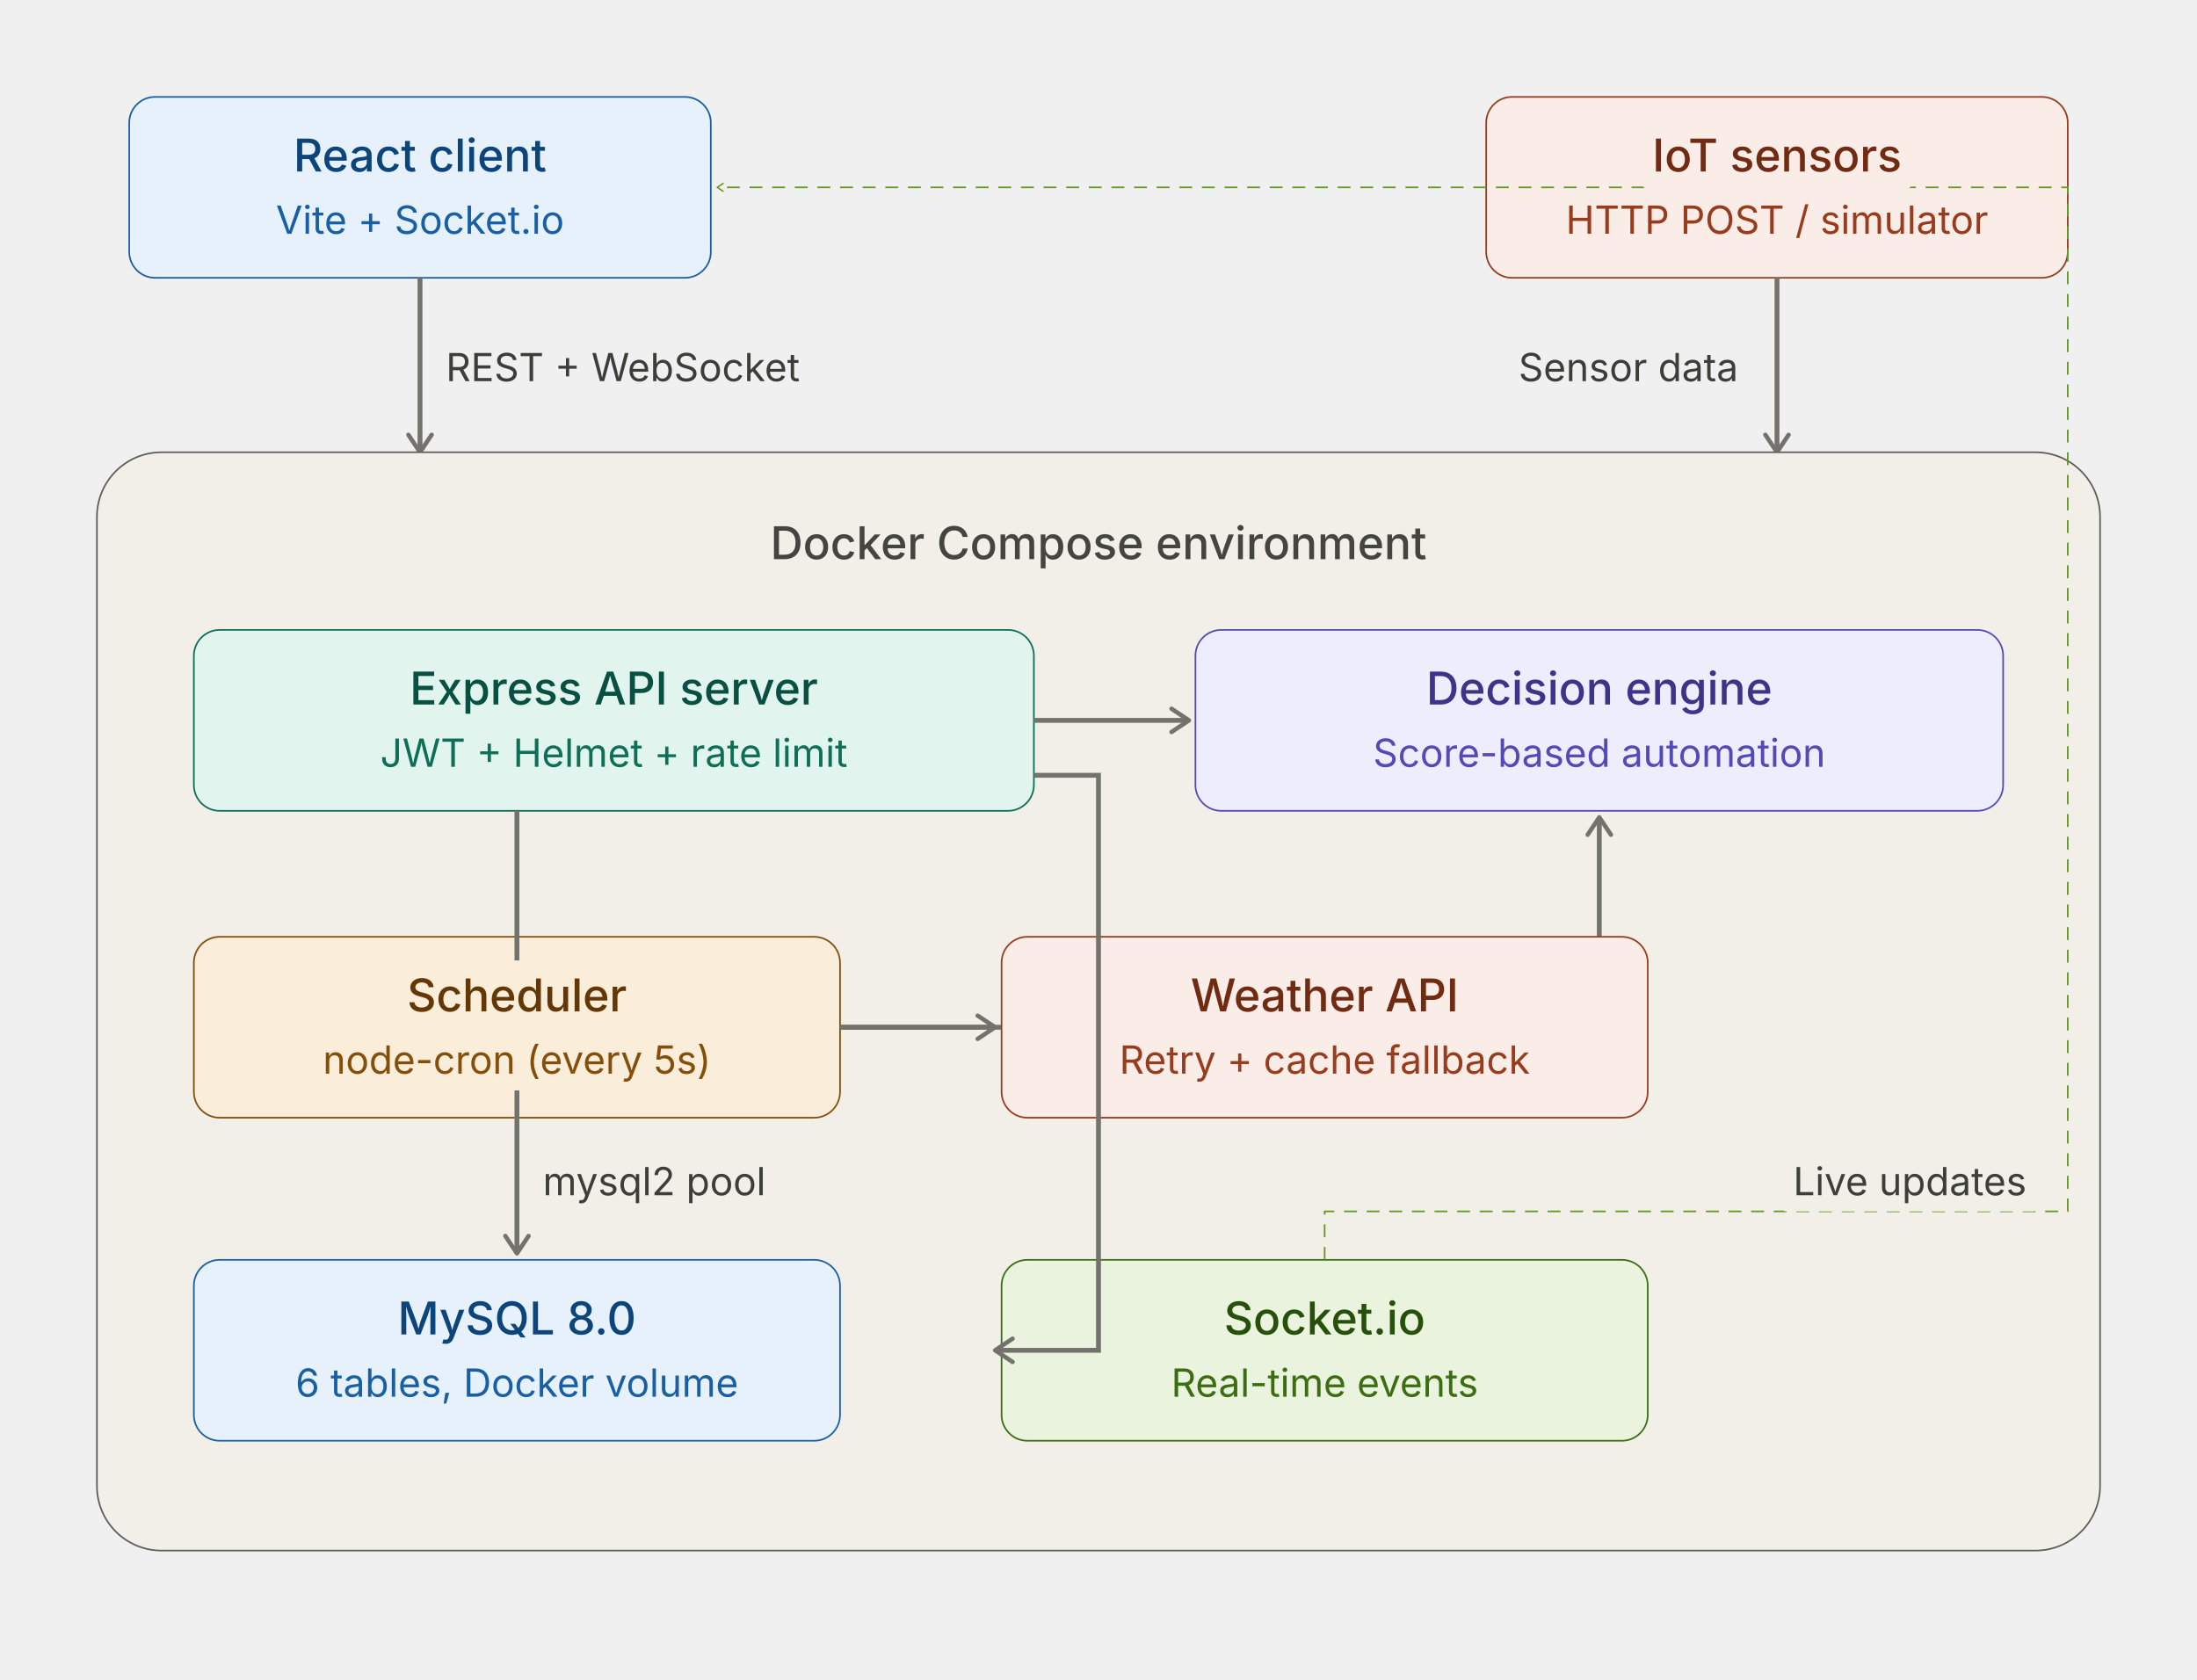
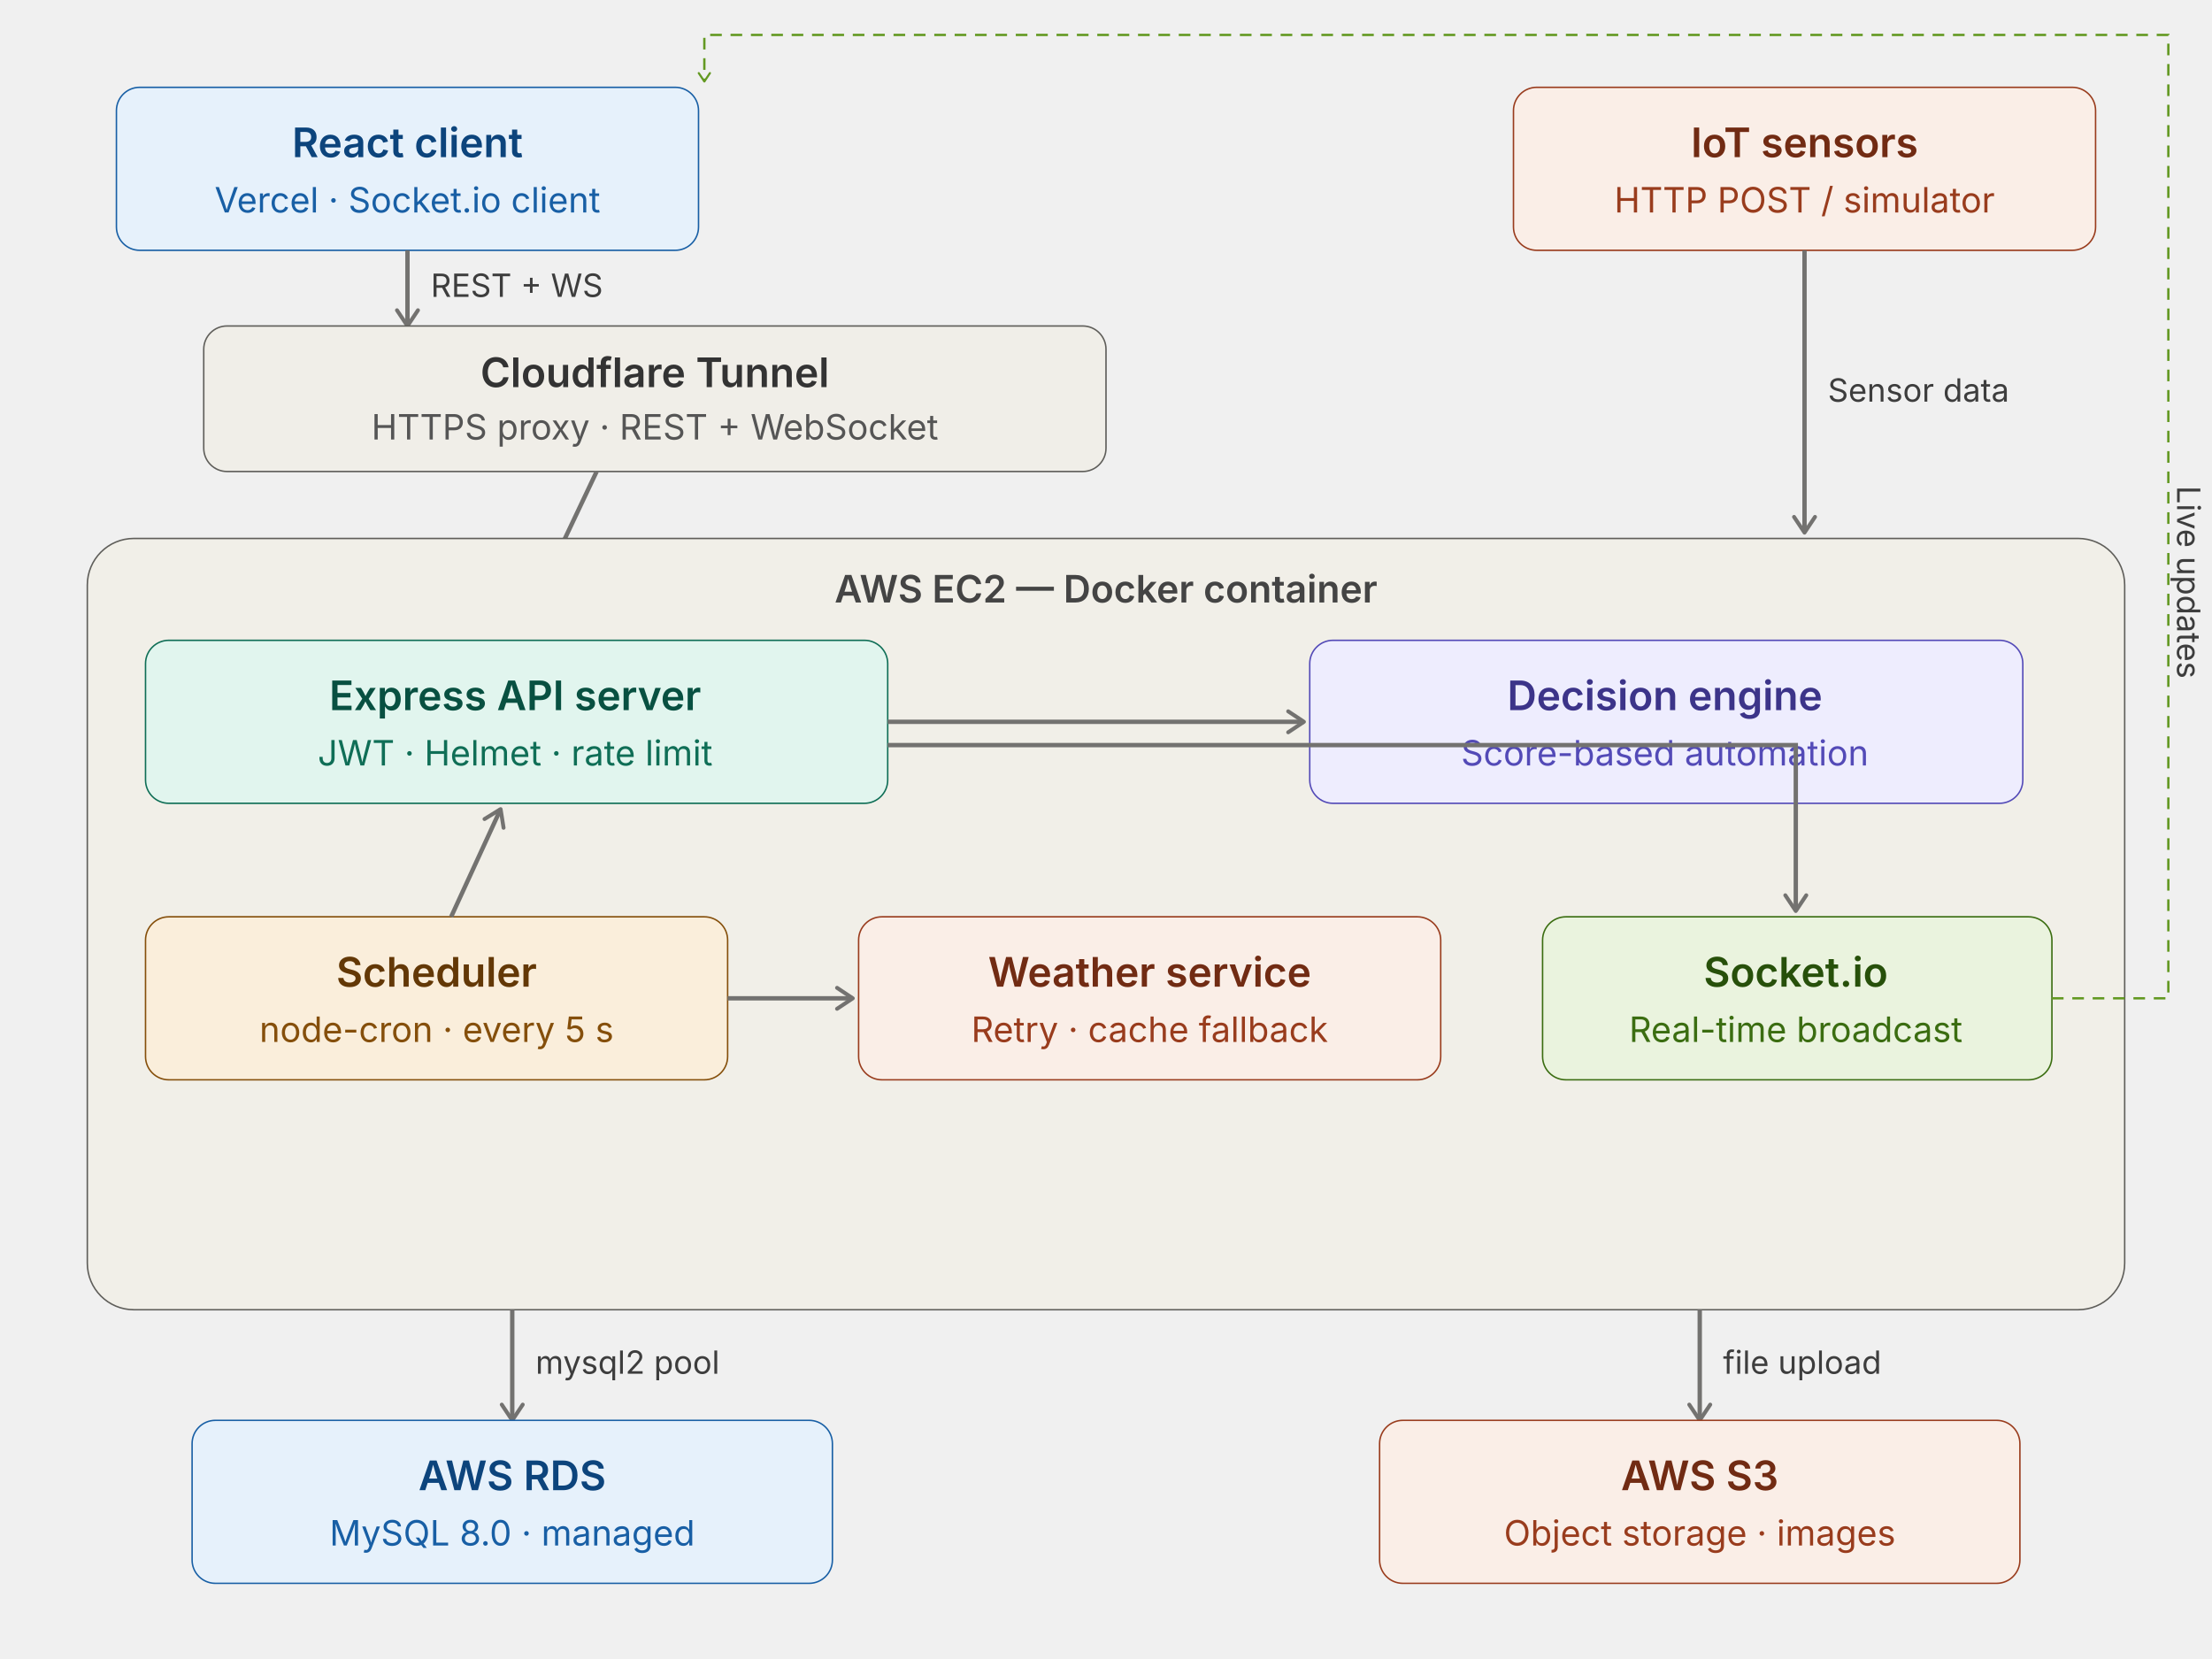
- <svg xmlns="http://www.w3.org/2000/svg" width="100%" viewBox="0 0 680 520">
+ <svg xmlns="http://www.w3.org/2000/svg" width="100%" viewBox="0 0 760 570" font-family="system-ui,-apple-system,BlinkMacSystemFont,'Segoe UI',sans-serif">
  <defs>
-     <marker id="arrow" viewBox="0 0 10 10" refX="8" refY="5" markerWidth="6" markerHeight="6" orient="auto-start-reverse">
-       <path d="M2 1L8 5L2 9" fill="none" stroke="context-stroke" stroke-width="1.5" stroke-linecap="round" stroke-linejoin="round" />
+     <marker id="a" viewBox="0 0 10 10" refX="8" refY="5" markerWidth="6" markerHeight="6" orient="auto-start-reverse">
+       <path d="M2 1L8 5L2 9" fill="none" stroke="#737270" stroke-width="1.5" stroke-linecap="round" stroke-linejoin="round" />
    </marker>
-     <mask id="imagine-text-gaps-jb7yns" maskUnits="userSpaceOnUse">
-       <rect x="0" y="0" width="680" height="520" fill="white" />
-       <rect x="86.349" y="37.311" width="87.303" height="21.378" fill="black" rx="2" />
-       <rect x="81.926" y="58.444" width="96.149" height="19.111" fill="black" rx="2" />
-       <rect x="508.324" y="37.311" width="83.352" height="21.378" fill="black" rx="2" />
-       <rect x="483.399" y="58.444" width="133.203" height="19.111" fill="black" rx="2" />
-       <rect x="134" y="103.911" width="114.361" height="19.111" fill="black" rx="2" />
-       <rect x="466" y="103.911" width="74.993" height="19.111" fill="black" rx="2" />
-       <rect x="234.605" y="157.311" width="210.79" height="21.378" fill="black" rx="2" />
-       <rect x="122.95" y="202.311" width="134.1" height="21.378" fill="black" rx="2" />
-       <rect x="115.04" y="223.444" width="149.92" height="19.111" fill="black" rx="2" />
-       <rect x="438.197" y="202.311" width="113.606" height="21.378" fill="black" rx="2" />
-       <rect x="421.858" y="223.444" width="146.284" height="19.111" fill="black" rx="2" />
-       <rect x="122.236" y="297.311" width="75.528" height="21.378" fill="black" rx="2" />
-       <rect x="97.035" y="318.444" width="125.931" height="19.111" fill="black" rx="2" />
-       <rect x="365.168" y="297.311" width="89.664" height="21.378" fill="black" rx="2" />
-       <rect x="343.595" y="318.444" width="132.809" height="19.111" fill="black" rx="2" />
-       <rect x="119.906" y="397.311" width="80.188" height="21.378" fill="black" rx="2" />
-       <rect x="88.928" y="418.444" width="142.144" height="19.111" fill="black" rx="2" />
-       <rect x="164" y="355.911" width="75.355" height="19.111" fill="black" rx="2" />
-       <rect x="375.321" y="397.311" width="69.358" height="21.378" fill="black" rx="2" />
-       <rect x="358.502" y="418.444" width="102.996" height="19.111" fill="black" rx="2" />
-       <rect x="551" y="355.911" width="80.172" height="19.111" fill="black" rx="2" />
-     </mask>
+     <marker id="ag" viewBox="0 0 10 10" refX="8" refY="5" markerWidth="6" markerHeight="6" orient="auto-start-reverse">
+       <path d="M2 1L8 5L2 9" fill="none" stroke="#639922" stroke-width="1.5" stroke-linecap="round" stroke-linejoin="round" />
+     </marker>
  </defs>
-   <g style="fill:rgb(0, 0, 0);stroke:none;color:rgb(0, 0, 0);stroke-width:1px;stroke-linecap:butt;stroke-linejoin:miter;opacity:1;font-family:&quot;Anthropic Sans&quot;, -apple-system, BlinkMacSystemFont, &quot;Segoe UI&quot;, sans-serif;font-size:16px;font-weight:400;text-anchor:start;dominant-baseline:auto">
-     <rect x="40" y="30" width="180" height="56" rx="8" stroke-width="0.5" style="fill:rgb(230, 241, 251);stroke:rgb(24, 95, 165);color:rgb(0, 0, 0);stroke-width:0.5px;stroke-linecap:butt;stroke-linejoin:miter;opacity:1;font-family:&quot;Anthropic Sans&quot;, -apple-system, BlinkMacSystemFont, &quot;Segoe UI&quot;, sans-serif;font-size:16px;font-weight:400;text-anchor:start;dominant-baseline:auto" />
-     <text x="130" y="48" text-anchor="middle" dominant-baseline="central" style="fill:rgb(12, 68, 124);stroke:none;color:rgb(0, 0, 0);stroke-width:1px;stroke-linecap:butt;stroke-linejoin:miter;opacity:1;font-family:&quot;Anthropic Sans&quot;, -apple-system, BlinkMacSystemFont, &quot;Segoe UI&quot;, sans-serif;font-size:14px;font-weight:500;text-anchor:middle;dominant-baseline:central">React client</text>
-     <text x="130" y="68" text-anchor="middle" dominant-baseline="central" style="fill:rgb(24, 95, 165);stroke:none;color:rgb(0, 0, 0);stroke-width:1px;stroke-linecap:butt;stroke-linejoin:miter;opacity:1;font-family:&quot;Anthropic Sans&quot;, -apple-system, BlinkMacSystemFont, &quot;Segoe UI&quot;, sans-serif;font-size:12px;font-weight:400;text-anchor:middle;dominant-baseline:central">Vite + Socket.io</text>
-   </g>
-   <g style="fill:rgb(0, 0, 0);stroke:none;color:rgb(0, 0, 0);stroke-width:1px;stroke-linecap:butt;stroke-linejoin:miter;opacity:1;font-family:&quot;Anthropic Sans&quot;, -apple-system, BlinkMacSystemFont, &quot;Segoe UI&quot;, sans-serif;font-size:16px;font-weight:400;text-anchor:start;dominant-baseline:auto">
-     <rect x="460" y="30" width="180" height="56" rx="8" stroke-width="0.5" style="fill:rgb(250, 236, 231);stroke:rgb(153, 60, 29);color:rgb(0, 0, 0);stroke-width:0.5px;stroke-linecap:butt;stroke-linejoin:miter;opacity:1;font-family:&quot;Anthropic Sans&quot;, -apple-system, BlinkMacSystemFont, &quot;Segoe UI&quot;, sans-serif;font-size:16px;font-weight:400;text-anchor:start;dominant-baseline:auto" />
-     <text x="550" y="48" text-anchor="middle" dominant-baseline="central" style="fill:rgb(113, 43, 19);stroke:none;color:rgb(0, 0, 0);stroke-width:1px;stroke-linecap:butt;stroke-linejoin:miter;opacity:1;font-family:&quot;Anthropic Sans&quot;, -apple-system, BlinkMacSystemFont, &quot;Segoe UI&quot;, sans-serif;font-size:14px;font-weight:500;text-anchor:middle;dominant-baseline:central">IoT sensors</text>
-     <text x="550" y="68" text-anchor="middle" dominant-baseline="central" style="fill:rgb(153, 60, 29);stroke:none;color:rgb(0, 0, 0);stroke-width:1px;stroke-linecap:butt;stroke-linejoin:miter;opacity:1;font-family:&quot;Anthropic Sans&quot;, -apple-system, BlinkMacSystemFont, &quot;Segoe UI&quot;, sans-serif;font-size:12px;font-weight:400;text-anchor:middle;dominant-baseline:central">HTTP POST / simulator</text>
-   </g>
-   <line x1="130" y1="86" x2="130" y2="140" marker-end="url(#arrow)" style="fill:none;stroke:rgb(115, 114, 108);color:rgb(0, 0, 0);stroke-width:1.5px;stroke-linecap:butt;stroke-linejoin:miter;opacity:1;font-family:&quot;Anthropic Sans&quot;, -apple-system, BlinkMacSystemFont, &quot;Segoe UI&quot;, sans-serif;font-size:16px;font-weight:400;text-anchor:start;dominant-baseline:auto" />
-   <text x="138" y="118" style="fill:rgb(61, 61, 58);stroke:none;color:rgb(0, 0, 0);stroke-width:1px;stroke-linecap:butt;stroke-linejoin:miter;opacity:1;font-family:&quot;Anthropic Sans&quot;, -apple-system, BlinkMacSystemFont, &quot;Segoe UI&quot;, sans-serif;font-size:12px;font-weight:400;text-anchor:start;dominant-baseline:auto">REST + WebSocket</text>
-   <line x1="550" y1="86" x2="550" y2="140" marker-end="url(#arrow)" style="fill:none;stroke:rgb(115, 114, 108);color:rgb(0, 0, 0);stroke-width:1.5px;stroke-linecap:butt;stroke-linejoin:miter;opacity:1;font-family:&quot;Anthropic Sans&quot;, -apple-system, BlinkMacSystemFont, &quot;Segoe UI&quot;, sans-serif;font-size:16px;font-weight:400;text-anchor:start;dominant-baseline:auto" />
-   <text x="470" y="118" style="fill:rgb(61, 61, 58);stroke:none;color:rgb(0, 0, 0);stroke-width:1px;stroke-linecap:butt;stroke-linejoin:miter;opacity:1;font-family:&quot;Anthropic Sans&quot;, -apple-system, BlinkMacSystemFont, &quot;Segoe UI&quot;, sans-serif;font-size:12px;font-weight:400;text-anchor:start;dominant-baseline:auto">Sensor data</text>
-   <g style="fill:rgb(0, 0, 0);stroke:none;color:rgb(0, 0, 0);stroke-width:1px;stroke-linecap:butt;stroke-linejoin:miter;opacity:1;font-family:&quot;Anthropic Sans&quot;, -apple-system, BlinkMacSystemFont, &quot;Segoe UI&quot;, sans-serif;font-size:16px;font-weight:400;text-anchor:start;dominant-baseline:auto">
-     <rect x="30" y="140" width="620" height="340" rx="20" stroke-width="0.5" style="fill:rgb(241, 239, 232);stroke:rgb(95, 94, 90);color:rgb(0, 0, 0);stroke-width:0.5px;stroke-linecap:butt;stroke-linejoin:miter;opacity:1;font-family:&quot;Anthropic Sans&quot;, -apple-system, BlinkMacSystemFont, &quot;Segoe UI&quot;, sans-serif;font-size:16px;font-weight:400;text-anchor:start;dominant-baseline:auto" />
-     <text x="340" y="168" text-anchor="middle" dominant-baseline="central" style="fill:rgb(68, 68, 65);stroke:none;color:rgb(0, 0, 0);stroke-width:1px;stroke-linecap:butt;stroke-linejoin:miter;opacity:1;font-family:&quot;Anthropic Sans&quot;, -apple-system, BlinkMacSystemFont, &quot;Segoe UI&quot;, sans-serif;font-size:14px;font-weight:500;text-anchor:middle;dominant-baseline:central">Docker Compose environment</text>
-   </g>
-   <g style="fill:rgb(0, 0, 0);stroke:none;color:rgb(0, 0, 0);stroke-width:1px;stroke-linecap:butt;stroke-linejoin:miter;opacity:1;font-family:&quot;Anthropic Sans&quot;, -apple-system, BlinkMacSystemFont, &quot;Segoe UI&quot;, sans-serif;font-size:16px;font-weight:400;text-anchor:start;dominant-baseline:auto">
-     <rect x="60" y="195" width="260" height="56" rx="8" stroke-width="0.5" style="fill:rgb(225, 245, 238);stroke:rgb(15, 110, 86);color:rgb(0, 0, 0);stroke-width:0.5px;stroke-linecap:butt;stroke-linejoin:miter;opacity:1;font-family:&quot;Anthropic Sans&quot;, -apple-system, BlinkMacSystemFont, &quot;Segoe UI&quot;, sans-serif;font-size:16px;font-weight:400;text-anchor:start;dominant-baseline:auto" />
-     <text x="190" y="213" text-anchor="middle" dominant-baseline="central" style="fill:rgb(8, 80, 65);stroke:none;color:rgb(0, 0, 0);stroke-width:1px;stroke-linecap:butt;stroke-linejoin:miter;opacity:1;font-family:&quot;Anthropic Sans&quot;, -apple-system, BlinkMacSystemFont, &quot;Segoe UI&quot;, sans-serif;font-size:14px;font-weight:500;text-anchor:middle;dominant-baseline:central">Express API server</text>
-     <text x="190" y="233" text-anchor="middle" dominant-baseline="central" style="fill:rgb(15, 110, 86);stroke:none;color:rgb(0, 0, 0);stroke-width:1px;stroke-linecap:butt;stroke-linejoin:miter;opacity:1;font-family:&quot;Anthropic Sans&quot;, -apple-system, BlinkMacSystemFont, &quot;Segoe UI&quot;, sans-serif;font-size:12px;font-weight:400;text-anchor:middle;dominant-baseline:central">JWT + Helmet + rate limit</text>
-   </g>
-   <g style="fill:rgb(0, 0, 0);stroke:none;color:rgb(0, 0, 0);stroke-width:1px;stroke-linecap:butt;stroke-linejoin:miter;opacity:1;font-family:&quot;Anthropic Sans&quot;, -apple-system, BlinkMacSystemFont, &quot;Segoe UI&quot;, sans-serif;font-size:16px;font-weight:400;text-anchor:start;dominant-baseline:auto">
-     <rect x="370" y="195" width="250" height="56" rx="8" stroke-width="0.5" style="fill:rgb(238, 237, 254);stroke:rgb(83, 74, 183);color:rgb(0, 0, 0);stroke-width:0.5px;stroke-linecap:butt;stroke-linejoin:miter;opacity:1;font-family:&quot;Anthropic Sans&quot;, -apple-system, BlinkMacSystemFont, &quot;Segoe UI&quot;, sans-serif;font-size:16px;font-weight:400;text-anchor:start;dominant-baseline:auto" />
-     <text x="495" y="213" text-anchor="middle" dominant-baseline="central" style="fill:rgb(60, 52, 137);stroke:none;color:rgb(0, 0, 0);stroke-width:1px;stroke-linecap:butt;stroke-linejoin:miter;opacity:1;font-family:&quot;Anthropic Sans&quot;, -apple-system, BlinkMacSystemFont, &quot;Segoe UI&quot;, sans-serif;font-size:14px;font-weight:500;text-anchor:middle;dominant-baseline:central">Decision engine</text>
-     <text x="495" y="233" text-anchor="middle" dominant-baseline="central" style="fill:rgb(83, 74, 183);stroke:none;color:rgb(0, 0, 0);stroke-width:1px;stroke-linecap:butt;stroke-linejoin:miter;opacity:1;font-family:&quot;Anthropic Sans&quot;, -apple-system, BlinkMacSystemFont, &quot;Segoe UI&quot;, sans-serif;font-size:12px;font-weight:400;text-anchor:middle;dominant-baseline:central">Score-based automation</text>
-   </g>
-   <line x1="320" y1="223" x2="368" y2="223" marker-end="url(#arrow)" style="fill:none;stroke:rgb(115, 114, 108);color:rgb(0, 0, 0);stroke-width:1.5px;stroke-linecap:butt;stroke-linejoin:miter;opacity:1;font-family:&quot;Anthropic Sans&quot;, -apple-system, BlinkMacSystemFont, &quot;Segoe UI&quot;, sans-serif;font-size:16px;font-weight:400;text-anchor:start;dominant-baseline:auto" />
-   <g style="fill:rgb(0, 0, 0);stroke:none;color:rgb(0, 0, 0);stroke-width:1px;stroke-linecap:butt;stroke-linejoin:miter;opacity:1;font-family:&quot;Anthropic Sans&quot;, -apple-system, BlinkMacSystemFont, &quot;Segoe UI&quot;, sans-serif;font-size:16px;font-weight:400;text-anchor:start;dominant-baseline:auto">
-     <rect x="60" y="290" width="200" height="56" rx="8" stroke-width="0.5" style="fill:rgb(250, 238, 218);stroke:rgb(133, 79, 11);color:rgb(0, 0, 0);stroke-width:0.5px;stroke-linecap:butt;stroke-linejoin:miter;opacity:1;font-family:&quot;Anthropic Sans&quot;, -apple-system, BlinkMacSystemFont, &quot;Segoe UI&quot;, sans-serif;font-size:16px;font-weight:400;text-anchor:start;dominant-baseline:auto" />
-     <text x="160" y="308" text-anchor="middle" dominant-baseline="central" style="fill:rgb(99, 56, 6);stroke:none;color:rgb(0, 0, 0);stroke-width:1px;stroke-linecap:butt;stroke-linejoin:miter;opacity:1;font-family:&quot;Anthropic Sans&quot;, -apple-system, BlinkMacSystemFont, &quot;Segoe UI&quot;, sans-serif;font-size:14px;font-weight:500;text-anchor:middle;dominant-baseline:central">Scheduler</text>
-     <text x="160" y="328" text-anchor="middle" dominant-baseline="central" style="fill:rgb(133, 79, 11);stroke:none;color:rgb(0, 0, 0);stroke-width:1px;stroke-linecap:butt;stroke-linejoin:miter;opacity:1;font-family:&quot;Anthropic Sans&quot;, -apple-system, BlinkMacSystemFont, &quot;Segoe UI&quot;, sans-serif;font-size:12px;font-weight:400;text-anchor:middle;dominant-baseline:central">node-cron (every 5s)</text>
-   </g>
-   <path d="M260 318 L495 318 L495 253" fill="none" marker-end="url(#arrow)" mask="url(#imagine-text-gaps-jb7yns)" style="fill:none;stroke:rgb(115, 114, 108);color:rgb(0, 0, 0);stroke-width:1.5px;stroke-linecap:butt;stroke-linejoin:miter;opacity:1;font-family:&quot;Anthropic Sans&quot;, -apple-system, BlinkMacSystemFont, &quot;Segoe UI&quot;, sans-serif;font-size:16px;font-weight:400;text-anchor:start;dominant-baseline:auto" />
-   <g style="fill:rgb(0, 0, 0);stroke:none;color:rgb(0, 0, 0);stroke-width:1px;stroke-linecap:butt;stroke-linejoin:miter;opacity:1;font-family:&quot;Anthropic Sans&quot;, -apple-system, BlinkMacSystemFont, &quot;Segoe UI&quot;, sans-serif;font-size:16px;font-weight:400;text-anchor:start;dominant-baseline:auto">
-     <rect x="310" y="290" width="200" height="56" rx="8" stroke-width="0.5" style="fill:rgb(250, 236, 231);stroke:rgb(153, 60, 29);color:rgb(0, 0, 0);stroke-width:0.5px;stroke-linecap:butt;stroke-linejoin:miter;opacity:1;font-family:&quot;Anthropic Sans&quot;, -apple-system, BlinkMacSystemFont, &quot;Segoe UI&quot;, sans-serif;font-size:16px;font-weight:400;text-anchor:start;dominant-baseline:auto" />
-     <text x="410" y="308" text-anchor="middle" dominant-baseline="central" style="fill:rgb(113, 43, 19);stroke:none;color:rgb(0, 0, 0);stroke-width:1px;stroke-linecap:butt;stroke-linejoin:miter;opacity:1;font-family:&quot;Anthropic Sans&quot;, -apple-system, BlinkMacSystemFont, &quot;Segoe UI&quot;, sans-serif;font-size:14px;font-weight:500;text-anchor:middle;dominant-baseline:central">Weather API</text>
-     <text x="410" y="328" text-anchor="middle" dominant-baseline="central" style="fill:rgb(153, 60, 29);stroke:none;color:rgb(0, 0, 0);stroke-width:1px;stroke-linecap:butt;stroke-linejoin:miter;opacity:1;font-family:&quot;Anthropic Sans&quot;, -apple-system, BlinkMacSystemFont, &quot;Segoe UI&quot;, sans-serif;font-size:12px;font-weight:400;text-anchor:middle;dominant-baseline:central">Retry + cache fallback</text>
-   </g>
-   <line x1="260" y1="318" x2="308" y2="318" marker-end="url(#arrow)" style="fill:none;stroke:rgb(115, 114, 108);color:rgb(0, 0, 0);stroke-width:1.5px;stroke-linecap:butt;stroke-linejoin:miter;opacity:1;font-family:&quot;Anthropic Sans&quot;, -apple-system, BlinkMacSystemFont, &quot;Segoe UI&quot;, sans-serif;font-size:16px;font-weight:400;text-anchor:start;dominant-baseline:auto" />
-   <g style="fill:rgb(0, 0, 0);stroke:none;color:rgb(0, 0, 0);stroke-width:1px;stroke-linecap:butt;stroke-linejoin:miter;opacity:1;font-family:&quot;Anthropic Sans&quot;, -apple-system, BlinkMacSystemFont, &quot;Segoe UI&quot;, sans-serif;font-size:16px;font-weight:400;text-anchor:start;dominant-baseline:auto">
-     <rect x="60" y="390" width="200" height="56" rx="8" stroke-width="0.5" style="fill:rgb(230, 241, 251);stroke:rgb(24, 95, 165);color:rgb(0, 0, 0);stroke-width:0.5px;stroke-linecap:butt;stroke-linejoin:miter;opacity:1;font-family:&quot;Anthropic Sans&quot;, -apple-system, BlinkMacSystemFont, &quot;Segoe UI&quot;, sans-serif;font-size:16px;font-weight:400;text-anchor:start;dominant-baseline:auto" />
-     <text x="160" y="408" text-anchor="middle" dominant-baseline="central" style="fill:rgb(12, 68, 124);stroke:none;color:rgb(0, 0, 0);stroke-width:1px;stroke-linecap:butt;stroke-linejoin:miter;opacity:1;font-family:&quot;Anthropic Sans&quot;, -apple-system, BlinkMacSystemFont, &quot;Segoe UI&quot;, sans-serif;font-size:14px;font-weight:500;text-anchor:middle;dominant-baseline:central">MySQL 8.0</text>
-     <text x="160" y="428" text-anchor="middle" dominant-baseline="central" style="fill:rgb(24, 95, 165);stroke:none;color:rgb(0, 0, 0);stroke-width:1px;stroke-linecap:butt;stroke-linejoin:miter;opacity:1;font-family:&quot;Anthropic Sans&quot;, -apple-system, BlinkMacSystemFont, &quot;Segoe UI&quot;, sans-serif;font-size:12px;font-weight:400;text-anchor:middle;dominant-baseline:central">6 tables, Docker volume</text>
-   </g>
-   <line x1="160" y1="251" x2="160" y2="388" marker-end="url(#arrow)" mask="url(#imagine-text-gaps-jb7yns)" style="fill:none;stroke:rgb(115, 114, 108);color:rgb(0, 0, 0);stroke-width:1.5px;stroke-linecap:butt;stroke-linejoin:miter;opacity:1;font-family:&quot;Anthropic Sans&quot;, -apple-system, BlinkMacSystemFont, &quot;Segoe UI&quot;, sans-serif;font-size:16px;font-weight:400;text-anchor:start;dominant-baseline:auto" />
-   <text x="168" y="370" style="fill:rgb(61, 61, 58);stroke:none;color:rgb(0, 0, 0);stroke-width:1px;stroke-linecap:butt;stroke-linejoin:miter;opacity:1;font-family:&quot;Anthropic Sans&quot;, -apple-system, BlinkMacSystemFont, &quot;Segoe UI&quot;, sans-serif;font-size:12px;font-weight:400;text-anchor:start;dominant-baseline:auto">mysql2 pool</text>
-   <g style="fill:rgb(0, 0, 0);stroke:none;color:rgb(0, 0, 0);stroke-width:1px;stroke-linecap:butt;stroke-linejoin:miter;opacity:1;font-family:&quot;Anthropic Sans&quot;, -apple-system, BlinkMacSystemFont, &quot;Segoe UI&quot;, sans-serif;font-size:16px;font-weight:400;text-anchor:start;dominant-baseline:auto">
-     <rect x="310" y="390" width="200" height="56" rx="8" stroke-width="0.5" style="fill:rgb(234, 243, 222);stroke:rgb(59, 109, 17);color:rgb(0, 0, 0);stroke-width:0.5px;stroke-linecap:butt;stroke-linejoin:miter;opacity:1;font-family:&quot;Anthropic Sans&quot;, -apple-system, BlinkMacSystemFont, &quot;Segoe UI&quot;, sans-serif;font-size:16px;font-weight:400;text-anchor:start;dominant-baseline:auto" />
-     <text x="410" y="408" text-anchor="middle" dominant-baseline="central" style="fill:rgb(39, 80, 10);stroke:none;color:rgb(0, 0, 0);stroke-width:1px;stroke-linecap:butt;stroke-linejoin:miter;opacity:1;font-family:&quot;Anthropic Sans&quot;, -apple-system, BlinkMacSystemFont, &quot;Segoe UI&quot;, sans-serif;font-size:14px;font-weight:500;text-anchor:middle;dominant-baseline:central">Socket.io</text>
-     <text x="410" y="428" text-anchor="middle" dominant-baseline="central" style="fill:rgb(59, 109, 17);stroke:none;color:rgb(0, 0, 0);stroke-width:1px;stroke-linecap:butt;stroke-linejoin:miter;opacity:1;font-family:&quot;Anthropic Sans&quot;, -apple-system, BlinkMacSystemFont, &quot;Segoe UI&quot;, sans-serif;font-size:12px;font-weight:400;text-anchor:middle;dominant-baseline:central">Real-time events</text>
-   </g>
-   <path d="M320 240 L340 240 L340 418 L308 418" fill="none" marker-end="url(#arrow)" style="fill:none;stroke:rgb(115, 114, 108);color:rgb(0, 0, 0);stroke-width:1.5px;stroke-linecap:butt;stroke-linejoin:miter;opacity:1;font-family:&quot;Anthropic Sans&quot;, -apple-system, BlinkMacSystemFont, &quot;Segoe UI&quot;, sans-serif;font-size:16px;font-weight:400;text-anchor:start;dominant-baseline:auto" />
-   <path d="M410 390 L410 375 L640 375 L640 58 L222 58" fill="none" stroke="#639922" stroke-width="0.5" marker-end="url(#arrow)" stroke-dasharray="4 3" mask="url(#imagine-text-gaps-jb7yns)" style="fill:none;stroke:rgb(99, 153, 34);color:rgb(0, 0, 0);stroke-width:0.5px;stroke-dasharray:4px, 3px;stroke-linecap:butt;stroke-linejoin:miter;opacity:1;font-family:&quot;Anthropic Sans&quot;, -apple-system, BlinkMacSystemFont, &quot;Segoe UI&quot;, sans-serif;font-size:16px;font-weight:400;text-anchor:start;dominant-baseline:auto" />
-   <text x="555" y="370" style="fill:rgb(61, 61, 58);stroke:none;color:rgb(0, 0, 0);stroke-width:1px;stroke-linecap:butt;stroke-linejoin:miter;opacity:1;font-family:&quot;Anthropic Sans&quot;, -apple-system, BlinkMacSystemFont, &quot;Segoe UI&quot;, sans-serif;font-size:12px;font-weight:400;text-anchor:start;dominant-baseline:auto">Live updates</text>
+   <rect x="40" y="30" width="200" height="56" rx="8" fill="#e6f1fb" stroke="#185fa5" stroke-width="0.5" />
+   <text x="140" y="54" text-anchor="middle" font-size="14" font-weight="600" fill="#0c447c">React client</text>
+   <text x="140" y="73" text-anchor="middle" font-size="12" fill="#185fa5">Vercel · Socket.io client</text>
+   <rect x="520" y="30" width="200" height="56" rx="8" fill="#faeee7" stroke="#993c1d" stroke-width="0.5" />
+   <text x="620" y="54" text-anchor="middle" font-size="14" font-weight="600" fill="#712b13">IoT sensors</text>
+   <text x="620" y="73" text-anchor="middle" font-size="12" fill="#993c1d">HTTP POST / simulator</text>
+   <line x1="140" y1="86" x2="140" y2="112" stroke="#737270" stroke-width="1.5" marker-end="url(#a)" />
+   <text x="148" y="102" font-size="11" fill="#3d3d3d">REST + WS</text>
+   <line x1="620" y1="86" x2="620" y2="183" stroke="#737270" stroke-width="1.5" marker-end="url(#a)" />
+   <text x="628" y="138" font-size="11" fill="#3d3d3d">Sensor data</text>
+   <rect x="70" y="112" width="310" height="50" rx="8" fill="#f0eee8" stroke="#5f5e5a" stroke-width="0.5" />
+   <text x="225" y="133" text-anchor="middle" font-size="14" font-weight="600" fill="#333">Cloudflare Tunnel</text>
+   <text x="225" y="151" text-anchor="middle" font-size="12" fill="#555">HTTPS proxy · REST + WebSocket</text>
+   <line x1="205" y1="162" x2="178" y2="219" stroke="#737270" stroke-width="1.5" marker-end="url(#a)" />
+   <rect x="30" y="185" width="700" height="265" rx="16" fill="#f1efe8" stroke="#5f5e5a" stroke-width="0.5" />
+   <text x="380" y="207" text-anchor="middle" font-size="13" font-weight="600" fill="#444">AWS EC2 — Docker container</text>
+   <rect x="50" y="220" width="255" height="56" rx="8" fill="#e1f5ee" stroke="#0f6e56" stroke-width="0.5" />
+   <text x="177" y="244" text-anchor="middle" font-size="14" font-weight="600" fill="#085041">Express API server</text>
+   <text x="177" y="263" text-anchor="middle" font-size="12" fill="#0f6e56">JWT · Helmet · rate limit</text>
+   <rect x="450" y="220" width="245" height="56" rx="8" fill="#eeedfe" stroke="#534ab7" stroke-width="0.5" />
+   <text x="572" y="244" text-anchor="middle" font-size="14" font-weight="600" fill="#3c3489">Decision engine</text>
+   <text x="572" y="263" text-anchor="middle" font-size="12" fill="#534ab7">Score-based automation</text>
+   <line x1="305" y1="248" x2="448" y2="248" stroke="#737270" stroke-width="1.5" marker-end="url(#a)" />
+   <rect x="50" y="315" width="200" height="56" rx="8" fill="#faeedb" stroke="#854f0b" stroke-width="0.5" />
+   <text x="150" y="339" text-anchor="middle" font-size="14" font-weight="600" fill="#633806">Scheduler</text>
+   <text x="150" y="358" text-anchor="middle" font-size="12" fill="#854f0b">node-cron · every 5 s</text>
+   <line x1="155" y1="315" x2="172" y2="278" stroke="#737270" stroke-width="1.5" marker-end="url(#a)" />
+   <rect x="295" y="315" width="200" height="56" rx="8" fill="#faeee7" stroke="#993c1d" stroke-width="0.5" />
+   <text x="395" y="339" text-anchor="middle" font-size="14" font-weight="600" fill="#712b13">Weather service</text>
+   <text x="395" y="358" text-anchor="middle" font-size="12" fill="#993c1d">Retry · cache fallback</text>
+   <line x1="250" y1="343" x2="293" y2="343" stroke="#737270" stroke-width="1.5" marker-end="url(#a)" />
+   <rect x="530" y="315" width="175" height="56" rx="8" fill="#eaf3de" stroke="#3b6d11" stroke-width="0.5" />
+   <text x="617" y="339" text-anchor="middle" font-size="14" font-weight="600" fill="#27500a">Socket.io</text>
+   <text x="617" y="358" text-anchor="middle" font-size="12" fill="#3b6d11">Real-time broadcast</text>
+   <path d="M305 256 L617 256 L617 313" fill="none" stroke="#737270" stroke-width="1.5" marker-end="url(#a)" />
+   <path d="M705 343 L745 343 L745 12 L242 12 L242 28" fill="none" stroke="#639922" stroke-width="0.8" stroke-dasharray="4 3" marker-end="url(#ag)" />
+   <text x="748" y="200" font-size="11" fill="#3d3d3d" text-anchor="middle" transform="rotate(90 748 200)">Live updates</text>
+   <line x1="176" y1="450" x2="176" y2="488" stroke="#737270" stroke-width="1.5" marker-end="url(#a)" />
+   <text x="184" y="472" font-size="11" fill="#3d3d3d">mysql2 pool</text>
+   <line x1="584" y1="450" x2="584" y2="488" stroke="#737270" stroke-width="1.5" marker-end="url(#a)" />
+   <text x="592" y="472" font-size="11" fill="#3d3d3d">file upload</text>
+   <rect x="66" y="488" width="220" height="56" rx="8" fill="#e6f1fb" stroke="#185fa5" stroke-width="0.5" />
+   <text x="176" y="512" text-anchor="middle" font-size="14" font-weight="600" fill="#0c447c">AWS RDS</text>
+   <text x="176" y="531" text-anchor="middle" font-size="12" fill="#185fa5">MySQL 8.0 · managed</text>
+   <rect x="474" y="488" width="220" height="56" rx="8" fill="#faeee7" stroke="#993c1d" stroke-width="0.5" />
+   <text x="584" y="512" text-anchor="middle" font-size="14" font-weight="600" fill="#712b13">AWS S3</text>
+   <text x="584" y="531" text-anchor="middle" font-size="12" fill="#993c1d">Object storage · images</text>
</svg>
